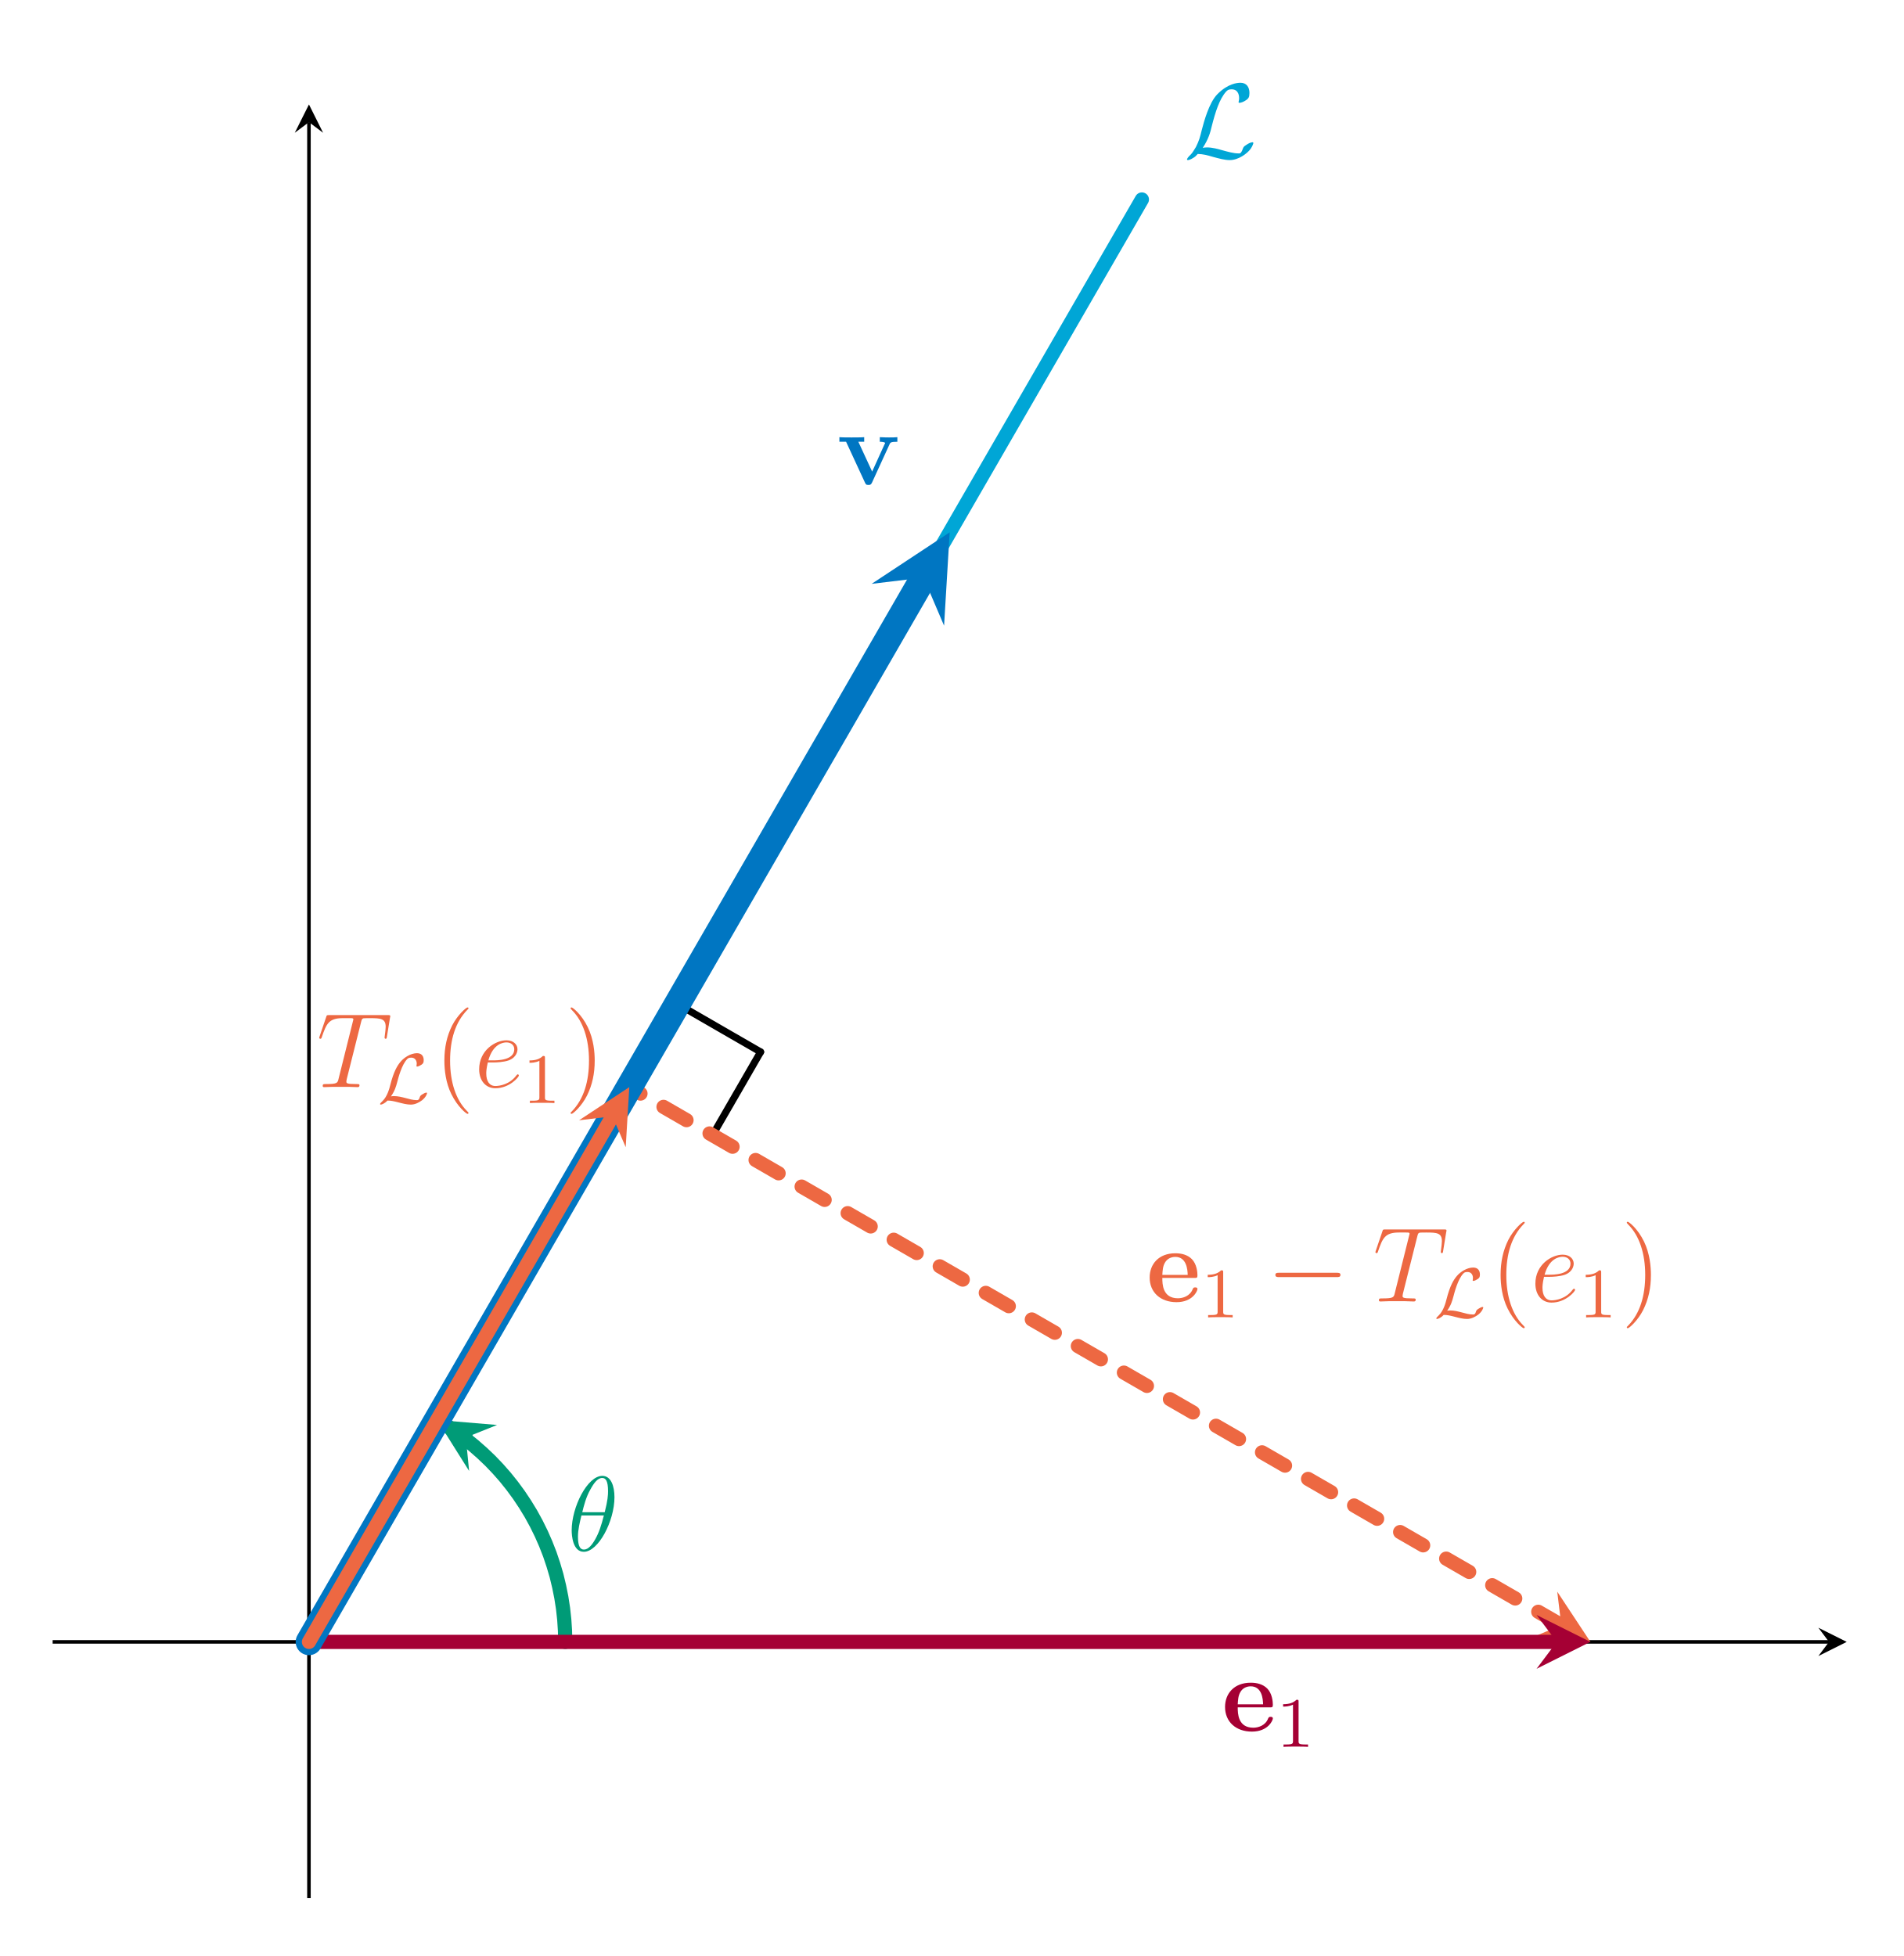
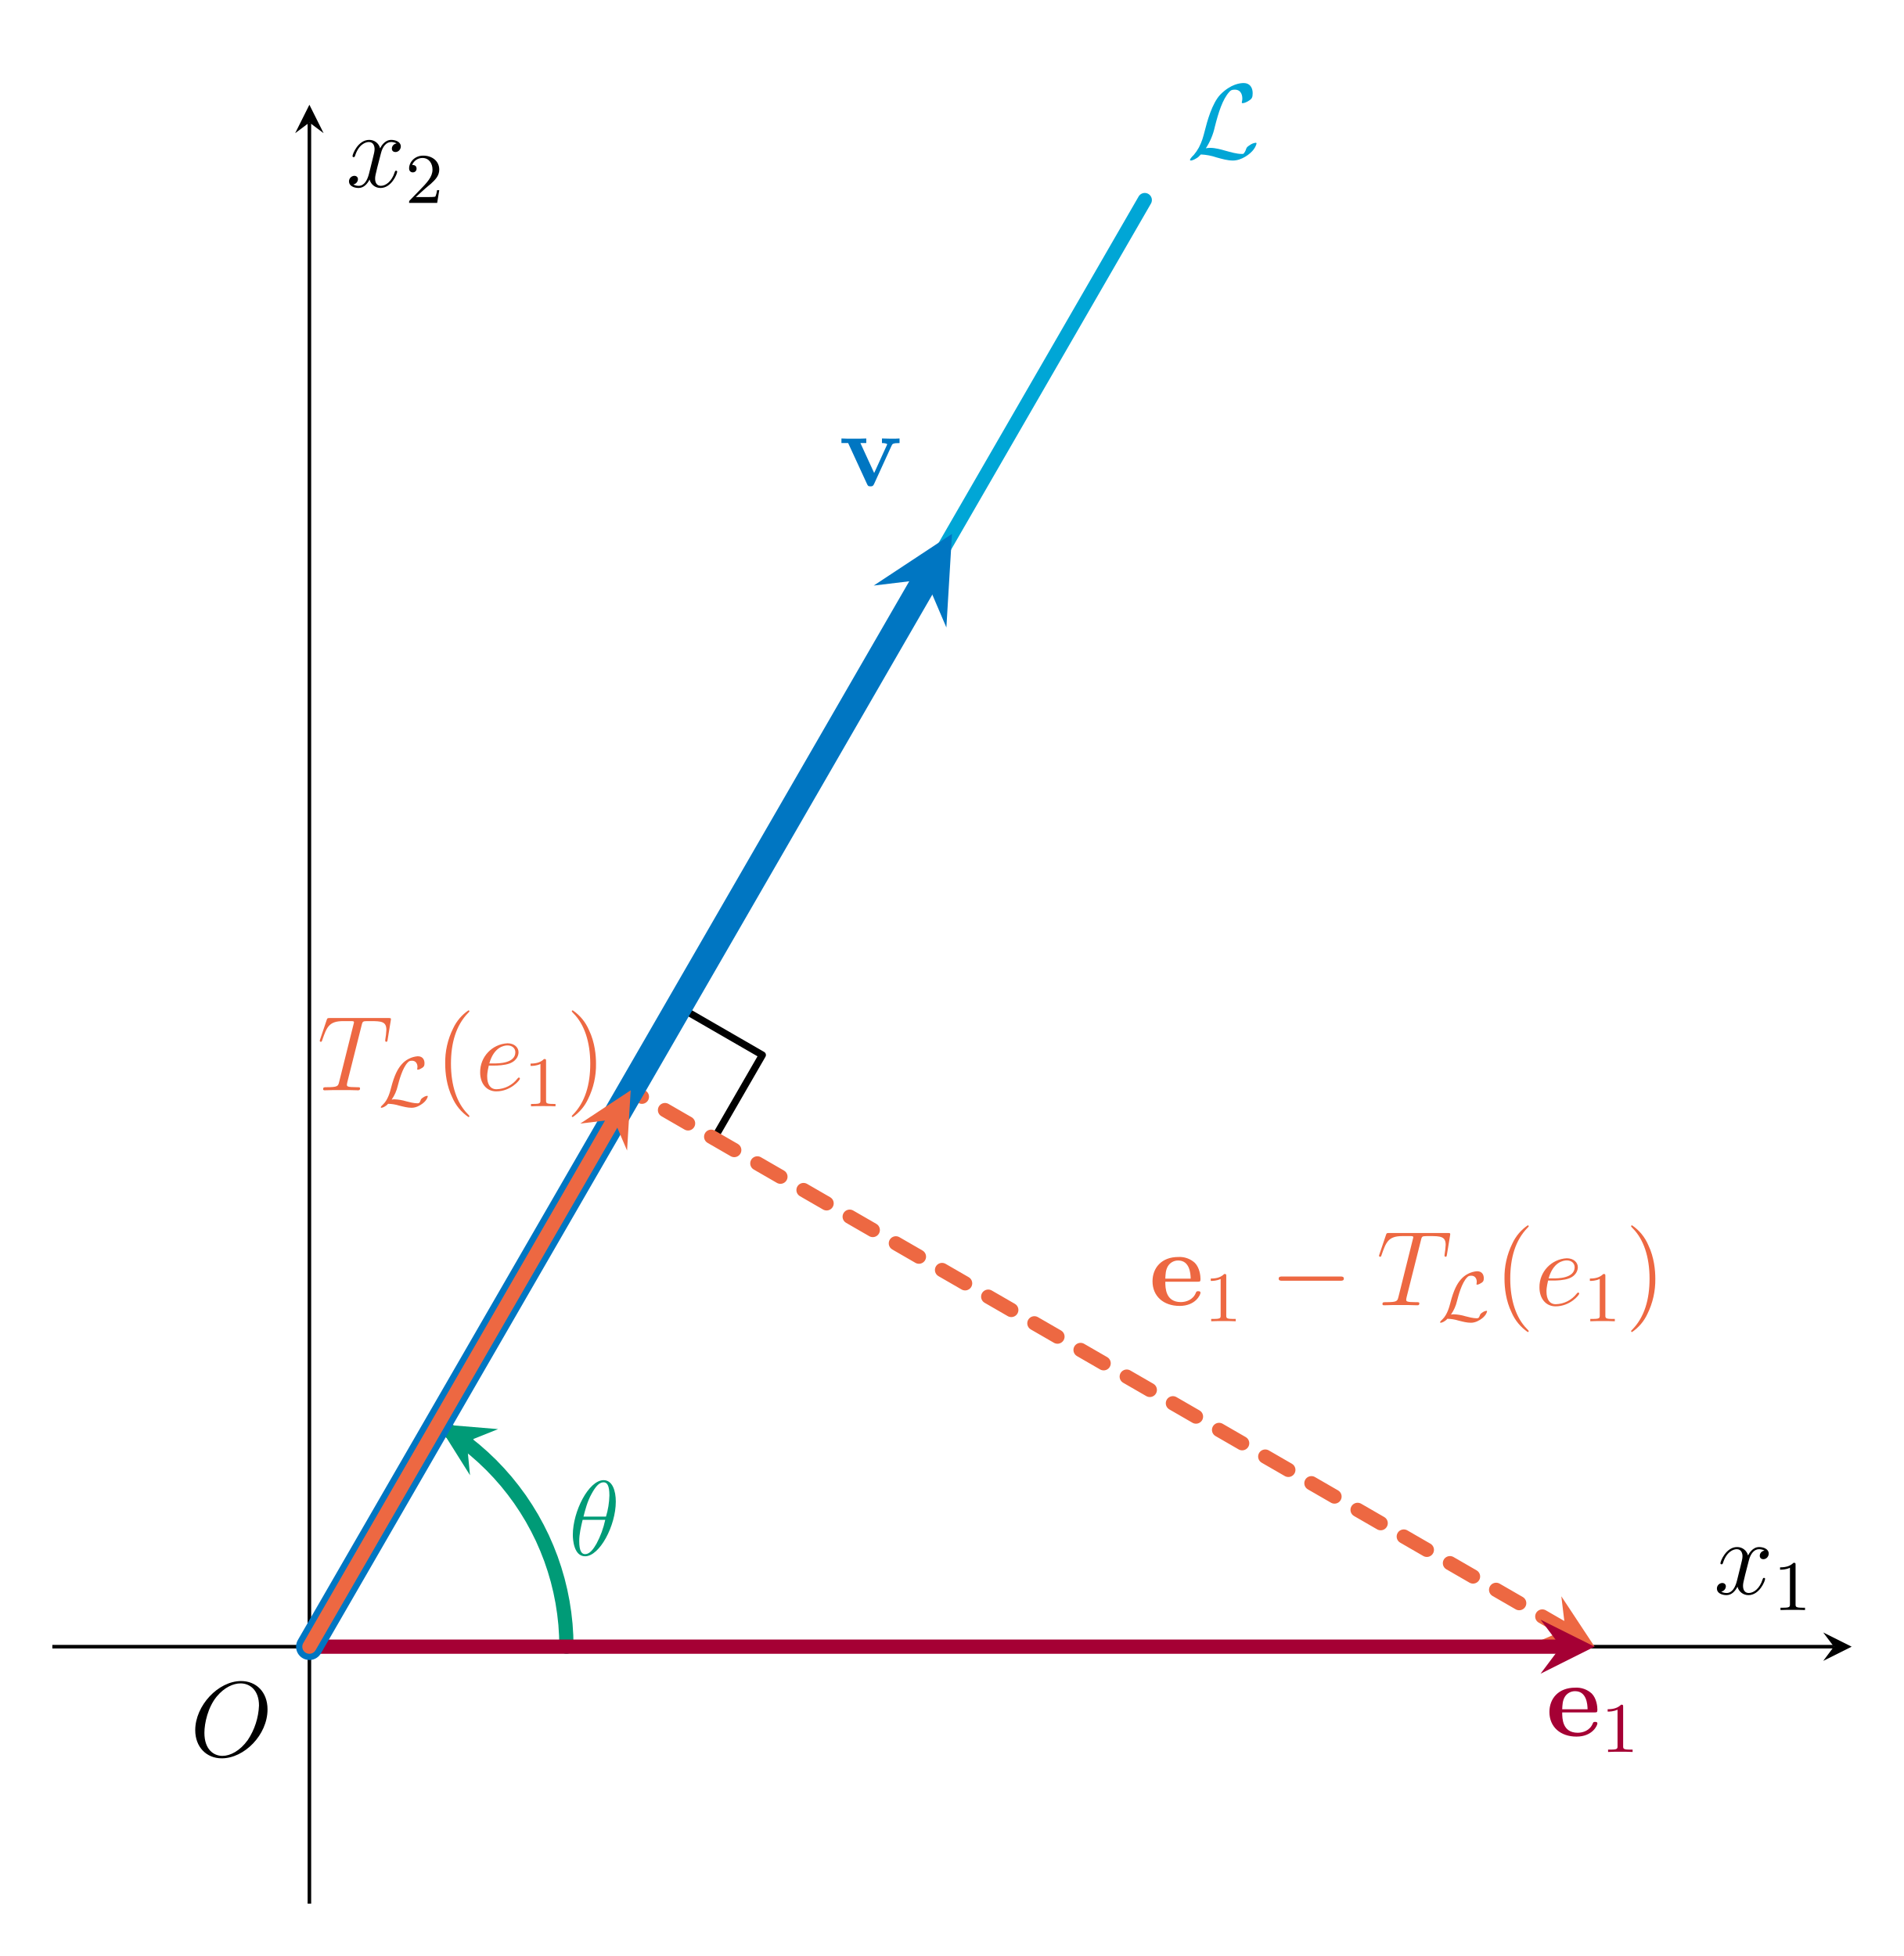
- <svg xmlns="http://www.w3.org/2000/svg" xmlns:xlink="http://www.w3.org/1999/xlink" width="213.478pt" height="219.36pt" viewBox="0 0 213.478 219.36" version="1.2">
-   <defs>
-     <g>
-       <symbol overflow="visible" id="glyph0-0">
-         <path style="stroke:none;" d="" />
-       </symbol>
-       <symbol overflow="visible" id="glyph0-1">
-         <path style="stroke:none;" d="M 5.281 -6 C 5.281 -7.219 4.906 -8.391 3.922 -8.391 C 2.25 -8.391 0.484 -4.906 0.484 -2.281 C 0.484 -1.734 0.594 0.125 1.844 0.125 C 3.469 0.125 5.281 -3.297 5.281 -6 Z M 1.672 -4.312 C 1.844 -5.016 2.094 -6.016 2.578 -6.859 C 2.969 -7.578 3.391 -8.156 3.906 -8.156 C 4.297 -8.156 4.562 -7.828 4.562 -6.672 C 4.562 -6.25 4.531 -5.656 4.188 -4.312 Z M 4.094 -3.953 C 3.797 -2.797 3.547 -2.031 3.125 -1.281 C 2.781 -0.672 2.359 -0.125 1.859 -0.125 C 1.484 -0.125 1.188 -0.406 1.188 -1.578 C 1.188 -2.359 1.391 -3.172 1.578 -3.953 Z M 4.094 -3.953 " />
-       </symbol>
-       <symbol overflow="visible" id="glyph0-2">
-         <path style="stroke:none;" d="M 4.969 -7.266 C 5.047 -7.562 5.062 -7.672 5.25 -7.719 C 5.344 -7.734 5.734 -7.734 5.984 -7.734 C 7.172 -7.734 7.734 -7.688 7.734 -6.766 C 7.734 -6.578 7.688 -6.125 7.625 -5.688 L 7.609 -5.547 C 7.609 -5.5 7.656 -5.422 7.719 -5.422 C 7.844 -5.422 7.844 -5.484 7.875 -5.672 L 8.219 -7.781 C 8.25 -7.891 8.25 -7.922 8.25 -7.953 C 8.25 -8.078 8.172 -8.078 7.938 -8.078 L 1.422 -8.078 C 1.141 -8.078 1.125 -8.078 1.062 -7.859 L 0.328 -5.703 C 0.328 -5.688 0.281 -5.562 0.281 -5.547 C 0.281 -5.484 0.328 -5.422 0.406 -5.422 C 0.5 -5.422 0.531 -5.469 0.578 -5.625 C 1.078 -7.062 1.328 -7.734 2.906 -7.734 L 3.703 -7.734 C 4 -7.734 4.109 -7.734 4.109 -7.609 C 4.109 -7.578 4.109 -7.547 4.047 -7.328 L 2.453 -0.938 C 2.344 -0.469 2.312 -0.344 1.047 -0.344 C 0.75 -0.344 0.672 -0.344 0.672 -0.125 C 0.672 0 0.797 0 0.859 0 C 1.156 0 1.469 -0.031 1.766 -0.031 L 3.625 -0.031 C 3.922 -0.031 4.25 0 4.547 0 C 4.672 0 4.797 0 4.797 -0.219 C 4.797 -0.344 4.703 -0.344 4.406 -0.344 C 3.328 -0.344 3.328 -0.453 3.328 -0.625 C 3.328 -0.641 3.328 -0.734 3.375 -0.922 Z M 4.969 -7.266 " />
-       </symbol>
-       <symbol overflow="visible" id="glyph0-3">
-         <path style="stroke:none;" d="M 2.141 -2.766 C 2.453 -2.766 3.266 -2.797 3.844 -3 C 4.75 -3.344 4.828 -4.047 4.828 -4.25 C 4.828 -4.781 4.375 -5.25 3.594 -5.25 C 2.344 -5.25 0.531 -4.125 0.531 -2 C 0.531 -0.75 1.25 0.125 2.344 0.125 C 3.953 0.125 4.984 -1.141 4.984 -1.297 C 4.984 -1.375 4.906 -1.438 4.859 -1.438 C 4.828 -1.438 4.812 -1.422 4.703 -1.312 C 3.953 -0.297 2.812 -0.125 2.359 -0.125 C 1.688 -0.125 1.328 -0.656 1.328 -1.531 C 1.328 -1.703 1.328 -2 1.5 -2.766 Z M 1.562 -3 C 2.078 -4.844 3.203 -5.016 3.594 -5.016 C 4.109 -5.016 4.469 -4.703 4.469 -4.25 C 4.469 -3 2.562 -3 2.062 -3 Z M 1.562 -3 " />
-       </symbol>
-       <symbol overflow="visible" id="glyph1-0">
-         <path style="stroke:none;" d="" />
-       </symbol>
-       <symbol overflow="visible" id="glyph1-1">
-         <path style="stroke:none;" d="M 2.141 -1.109 C 2.797 -2.109 3 -2.875 3.141 -3.5 C 3.562 -5.156 4.016 -6.578 4.75 -7.406 C 4.906 -7.562 5 -7.672 5.375 -7.672 C 6.203 -7.672 6.219 -6.844 6.219 -6.672 C 6.219 -6.469 6.156 -6.297 6.156 -6.234 C 6.156 -6.156 6.234 -6.156 6.25 -6.156 C 6.438 -6.156 6.766 -6.281 7.062 -6.5 C 7.266 -6.672 7.375 -6.781 7.375 -7.266 C 7.375 -7.922 7.047 -8.406 6.375 -8.406 C 6 -8.406 4.953 -8.312 3.781 -7.125 C 2.828 -6.156 2.266 -4 2.031 -3.109 C 1.828 -2.281 1.734 -1.922 1.375 -1.203 C 1.281 -1.062 0.984 -0.531 0.812 -0.375 C 0.484 -0.078 0.375 0.125 0.375 0.188 C 0.375 0.219 0.391 0.266 0.484 0.266 C 0.531 0.266 0.781 0.219 1.078 0.016 C 1.281 -0.109 1.312 -0.125 1.578 -0.422 C 2.188 -0.406 2.594 -0.297 3.344 -0.078 C 3.953 0.078 4.562 0.266 5.172 0.266 C 6.141 0.266 7.125 -0.469 7.5 -0.984 C 7.734 -1.312 7.812 -1.609 7.812 -1.641 C 7.812 -1.734 7.734 -1.734 7.719 -1.734 C 7.531 -1.734 7.25 -1.594 7.047 -1.453 C 6.719 -1.25 6.703 -1.188 6.625 -0.984 C 6.562 -0.781 6.5 -0.688 6.453 -0.625 C 6.359 -0.484 6.344 -0.484 6.156 -0.484 C 5.594 -0.484 5 -0.656 4.203 -0.875 C 3.875 -0.969 3.219 -1.156 2.625 -1.156 C 2.469 -1.156 2.297 -1.141 2.141 -1.109 Z M 2.141 -1.109 " />
-       </symbol>
-       <symbol overflow="visible" id="glyph1-2">
-         <path style="stroke:none;" d="M 7.859 -2.734 C 8.062 -2.734 8.281 -2.734 8.281 -2.984 C 8.281 -3.219 8.062 -3.219 7.859 -3.219 L 1.406 -3.219 C 1.203 -3.219 0.984 -3.219 0.984 -2.984 C 0.984 -2.734 1.203 -2.734 1.406 -2.734 Z M 7.859 -2.734 " />
-       </symbol>
-       <symbol overflow="visible" id="glyph2-0">
-         <path style="stroke:none;" d="" />
-       </symbol>
-       <symbol overflow="visible" id="glyph2-1">
-         <path style="stroke:none;" d="M 5.391 -2.641 C 5.656 -2.641 5.734 -2.641 5.734 -2.938 C 5.734 -3.297 5.656 -4.188 5.109 -4.75 C 4.609 -5.25 3.938 -5.406 3.25 -5.406 C 1.391 -5.406 0.375 -4.188 0.375 -2.688 C 0.375 -1.016 1.594 0.078 3.391 0.078 C 5.203 0.078 5.734 -1.188 5.734 -1.391 C 5.734 -1.578 5.562 -1.578 5.484 -1.578 C 5.297 -1.578 5.281 -1.531 5.203 -1.391 C 4.906 -0.609 4.109 -0.359 3.547 -0.359 C 1.812 -0.359 1.797 -1.969 1.797 -2.641 Z M 1.797 -2.984 C 1.828 -3.469 1.844 -3.938 2.094 -4.359 C 2.312 -4.75 2.734 -5 3.25 -5 C 4.516 -5 4.625 -3.578 4.641 -2.984 Z M 1.797 -2.984 " />
-       </symbol>
-       <symbol overflow="visible" id="glyph2-2">
-         <path style="stroke:none;" d="M 5.906 -4.5 C 5.984 -4.688 6.031 -4.781 6.781 -4.781 L 6.781 -5.297 C 6.359 -5.266 6.328 -5.266 5.844 -5.266 C 5.516 -5.266 5.5 -5.266 4.812 -5.297 L 4.812 -4.781 C 5.141 -4.781 5.406 -4.719 5.406 -4.641 C 5.406 -4.625 5.406 -4.609 5.344 -4.5 L 3.953 -1.438 L 2.406 -4.781 L 3.062 -4.781 L 3.062 -5.297 C 2.797 -5.266 1.953 -5.266 1.641 -5.266 C 1.281 -5.266 0.594 -5.266 0.281 -5.297 L 0.281 -4.781 L 1.031 -4.781 L 3.141 -0.219 C 3.25 0 3.266 0.062 3.547 0.062 C 3.734 0.062 3.828 0.031 3.938 -0.203 Z M 5.906 -4.5 " />
-       </symbol>
-       <symbol overflow="visible" id="glyph3-0">
-         <path style="stroke:none;" d="" />
-       </symbol>
-       <symbol overflow="visible" id="glyph3-1">
-         <path style="stroke:none;" d="M 2.5 -5.062 C 2.5 -5.281 2.484 -5.281 2.266 -5.281 C 1.938 -4.969 1.516 -4.781 0.766 -4.781 L 0.766 -4.516 C 0.984 -4.516 1.406 -4.516 1.875 -4.734 L 1.875 -0.656 C 1.875 -0.359 1.844 -0.266 1.094 -0.266 L 0.812 -0.266 L 0.812 0 C 1.141 -0.031 1.828 -0.031 2.172 -0.031 C 2.531 -0.031 3.234 -0.031 3.562 0 L 3.562 -0.266 L 3.281 -0.266 C 2.516 -0.266 2.5 -0.359 2.5 -0.656 Z M 2.5 -5.062 " />
-       </symbol>
-       <symbol overflow="visible" id="glyph4-0">
-         <path style="stroke:none;" d="" />
-       </symbol>
-       <symbol overflow="visible" id="glyph4-1">
-         <path style="stroke:none;" d="M 1.484 -0.75 C 1.922 -1.375 2.047 -1.844 2.172 -2.297 C 2.312 -2.828 2.688 -4.297 3.297 -4.922 C 3.406 -5.031 3.484 -5.094 3.766 -5.094 C 4.188 -5.094 4.375 -4.766 4.375 -4.422 C 4.375 -4.297 4.344 -4.188 4.344 -4.156 C 4.344 -4.094 4.391 -4.094 4.422 -4.094 C 4.562 -4.094 4.781 -4.219 4.922 -4.312 C 5.109 -4.453 5.156 -4.531 5.156 -4.828 C 5.156 -5.141 5.016 -5.594 4.406 -5.594 C 3.703 -5.594 2.969 -5.109 2.594 -4.672 C 2.188 -4.203 1.797 -3.547 1.406 -2.016 C 1.312 -1.641 1.078 -0.75 0.547 -0.234 C 0.406 -0.094 0.266 0.031 0.266 0.109 C 0.266 0.156 0.312 0.172 0.344 0.172 C 0.422 0.172 0.766 0.078 1.094 -0.281 C 1.5 -0.281 1.828 -0.203 2.312 -0.078 C 2.859 0.062 3.266 0.172 3.719 0.172 C 4.219 0.172 4.672 -0.094 4.969 -0.312 C 5.438 -0.688 5.531 -1.062 5.531 -1.109 C 5.531 -1.172 5.484 -1.172 5.453 -1.172 C 5.344 -1.172 5.156 -1.078 5.016 -0.984 C 4.781 -0.844 4.766 -0.781 4.719 -0.672 C 4.625 -0.328 4.5 -0.328 4.359 -0.328 C 3.953 -0.328 3.453 -0.469 3.125 -0.562 C 2.703 -0.672 2.266 -0.781 1.812 -0.781 C 1.797 -0.781 1.594 -0.781 1.484 -0.75 Z M 1.484 -0.75 " />
-       </symbol>
-       <symbol overflow="visible" id="glyph5-0">
-         <path style="stroke:none;" d="" />
-       </symbol>
-       <symbol overflow="visible" id="glyph5-1">
-         <path style="stroke:none;" d="M 3.875 2.891 C 3.875 2.859 3.875 2.844 3.672 2.641 C 2.484 1.438 1.812 -0.531 1.812 -2.969 C 1.812 -5.281 2.375 -7.266 3.75 -8.672 C 3.875 -8.781 3.875 -8.812 3.875 -8.844 C 3.875 -8.922 3.812 -8.938 3.766 -8.938 C 3.609 -8.938 2.641 -8.078 2.047 -6.922 C 1.438 -5.703 1.172 -4.438 1.172 -2.969 C 1.172 -1.906 1.328 -0.484 1.953 0.781 C 2.656 2.219 3.641 3 3.766 3 C 3.812 3 3.875 2.969 3.875 2.891 Z M 3.875 2.891 " />
-       </symbol>
-       <symbol overflow="visible" id="glyph5-2">
-         <path style="stroke:none;" d="M 3.359 -2.969 C 3.359 -3.875 3.25 -5.359 2.578 -6.734 C 1.875 -8.172 0.891 -8.938 0.766 -8.938 C 0.719 -8.938 0.656 -8.922 0.656 -8.844 C 0.656 -8.812 0.656 -8.781 0.859 -8.578 C 2.047 -7.375 2.719 -5.406 2.719 -2.984 C 2.719 -0.672 2.156 1.328 0.781 2.734 C 0.656 2.844 0.656 2.859 0.656 2.891 C 0.656 2.969 0.719 3 0.766 3 C 0.922 3 1.891 2.141 2.484 0.969 C 3.094 -0.25 3.359 -1.531 3.359 -2.969 Z M 3.359 -2.969 " />
-       </symbol>
-     </g>
-     <clipPath id="clip1">
-       <path d="M 0.051 22 L 146 22 L 146 218.723 L 0.051 218.723 Z M 0.051 22 " />
-     </clipPath>
-   </defs>
-   <g id="surface1">
-     <path style="fill:none;stroke-width:0.399;stroke-linecap:butt;stroke-linejoin:miter;stroke:rgb(0%,0%,0%);stroke-opacity:1;stroke-miterlimit:10;" d="M 0 28.821 L 199.749 28.821 " transform="matrix(0.997091,0,0,-0.997091,5.902199,212.8699)" />
-     <path style=" stroke:none;fill-rule:nonzero;fill:rgb(0%,0%,0%);fill-opacity:1;" d="M 207.059 184.133 L 203.879 182.543 L 205.07 184.133 L 203.879 185.723 " />
-     <path style="fill:none;stroke-width:0.399;stroke-linecap:butt;stroke-linejoin:miter;stroke:rgb(0%,0%,0%);stroke-opacity:1;stroke-miterlimit:10;" d="M 28.822 -0.001 L 28.822 199.752 " transform="matrix(0.997091,0,0,-0.997091,5.902199,212.8699)" />
-     <path style=" stroke:none;fill-rule:nonzero;fill:rgb(0%,0%,0%);fill-opacity:1;" d="M 34.641 11.715 L 33.051 14.891 L 34.641 13.699 L 36.227 14.891 " />
-     <path style="fill:none;stroke-width:1.594;stroke-linecap:round;stroke-linejoin:miter;stroke:rgb(0%,60.782%,46.666%);stroke-opacity:1;stroke-miterlimit:10;" d="M 57.64 28.821 L 57.613 30.079 L 57.531 31.332 L 57.394 32.582 L 57.202 33.824 L 56.955 35.058 L 56.661 36.28 L 56.305 37.487 L 55.905 38.678 L 55.447 39.849 L 54.941 41.001 L 54.385 42.129 L 53.782 43.23 L 53.127 44.304 L 52.43 45.35 L 51.686 46.364 L 50.898 47.348 L 50.068 48.292 L 49.198 49.201 L 48.289 50.066 L 47.345 50.897 L 46.365 51.684 L 45.351 52.429 L 44.305 53.126 L 46.463 51.814 " transform="matrix(0.997091,0,0,-0.997091,5.902199,212.8699)" />
-     <path style=" stroke:none;fill-rule:nonzero;fill:rgb(0%,60.782%,46.666%);fill-opacity:1;" d="M 49.008 159.246 L 52.598 164.965 L 52.23 161.207 L 55.734 159.805 " />
-     <g style="fill:rgb(0%,60.782%,46.666%);fill-opacity:1;">
-       <use xlink:href="#glyph0-1" x="63.614" y="173.905" />
-     </g>
-     <path style="fill:none;stroke-width:1.594;stroke-linecap:round;stroke-linejoin:miter;stroke:rgb(0%,65.099%,83.922%);stroke-opacity:1;stroke-miterlimit:10;" d="M 28.822 28.821 L 32.724 35.579 L 36.626 42.341 L 40.528 49.099 L 44.43 55.861 L 48.336 62.619 L 52.238 69.38 L 56.14 76.138 L 60.042 82.9 L 63.944 89.658 L 67.846 96.42 L 71.752 103.178 L 75.654 109.936 L 79.556 116.698 L 83.458 123.456 L 87.36 130.218 L 91.266 136.975 L 95.168 143.737 L 99.07 150.495 L 102.972 157.257 L 106.874 164.015 L 110.779 170.777 L 114.681 177.535 L 118.583 184.297 L 122.485 191.055 " transform="matrix(0.997091,0,0,-0.997091,5.902199,212.8699)" />
-     <g style="fill:rgb(0%,65.099%,83.922%);fill-opacity:1;">
-       <use xlink:href="#glyph1-1" x="132.715" y="17.688" />
-     </g>
-     <path style="fill:none;stroke-width:0.797;stroke-linecap:round;stroke-linejoin:miter;stroke:rgb(0%,0%,0%);stroke-opacity:1;stroke-miterlimit:10;" d="M 70.251 100.581 L 70.639 100.353 L 71.031 100.13 L 71.419 99.903 L 71.811 99.679 L 72.198 99.452 L 72.59 99.229 L 72.978 99.002 L 73.37 98.778 L 73.762 98.551 L 74.149 98.328 L 74.541 98.101 L 74.929 97.877 L 75.321 97.65 L 75.709 97.427 L 76.1 97.2 L 76.488 96.976 L 76.88 96.753 L 77.268 96.526 L 77.66 96.302 L 78.051 96.075 L 78.439 95.852 L 78.831 95.625 L 79.219 95.401 L 79.611 95.174 " transform="matrix(0.997091,0,0,-0.997091,5.902199,212.8699)" />
-     <path style="fill:none;stroke-width:0.797;stroke-linecap:round;stroke-linejoin:miter;stroke:rgb(0%,0%,0%);stroke-opacity:1;stroke-miterlimit:10;" d="M 74.204 85.815 L 74.432 86.207 L 74.655 86.595 L 74.882 86.986 L 75.105 87.374 L 75.333 87.766 L 75.556 88.154 L 75.783 88.545 L 76.006 88.933 L 76.234 89.325 L 76.457 89.717 L 76.684 90.105 L 76.907 90.496 L 77.135 90.884 L 77.358 91.276 L 77.585 91.664 L 77.809 92.056 L 78.032 92.444 L 78.259 92.835 L 78.482 93.223 L 78.71 93.615 L 78.933 94.007 L 79.16 94.395 L 79.383 94.786 L 79.611 95.174 " transform="matrix(0.997091,0,0,-0.997091,5.902199,212.8699)" />
-     <path style="fill:none;stroke-width:1.594;stroke-linecap:round;stroke-linejoin:miter;stroke:rgb(92.94%,40.784%,25.882%);stroke-opacity:1;stroke-dasharray:2.989,2.989;stroke-miterlimit:10;" d="M 169.646 30.713 L 64.845 91.217 " transform="matrix(0.997091,0,0,-0.997091,5.902199,212.8699)" />
-     <path style=" stroke:none;fill-rule:nonzero;fill:rgb(92.94%,40.784%,25.882%);fill-opacity:1;" d="M 178.32 184.133 L 174.602 178.5 L 175.055 182.246 L 171.582 183.73 " />
-     <path style="fill:none;stroke-width:1.594;stroke-linecap:round;stroke-linejoin:miter;stroke:rgb(64.705%,0%,20.392%);stroke-opacity:1;stroke-miterlimit:10;" d="M 28.822 28.821 L 169.137 28.821 " transform="matrix(0.997091,0,0,-0.997091,5.902199,212.8699)" />
-     <path style=" stroke:none;fill-rule:nonzero;fill:rgb(64.705%,0%,20.392%);fill-opacity:1;" d="M 178.32 184.133 L 172.281 181.113 L 174.547 184.133 L 172.281 187.152 " />
-     <g style="fill:rgb(64.705%,0%,20.392%);fill-opacity:1;">
-       <use xlink:href="#glyph2-1" x="136.981" y="194.117" />
-     </g>
-     <g style="fill:rgb(64.705%,0%,20.392%);fill-opacity:1;">
-       <use xlink:href="#glyph3-1" x="143.099" y="195.905" />
-     </g>
-     <g clip-path="url(#clip1)" clip-rule="nonzero">
-       <path style="fill:none;stroke-width:2.989;stroke-linecap:round;stroke-linejoin:miter;stroke:rgb(0%,46.274%,76.076%);stroke-opacity:1;stroke-miterlimit:10;" d="M 28.822 28.821 L 34.824 39.218 L 37.825 44.421 L 40.83 49.62 L 43.831 54.818 L 46.832 60.021 L 49.837 65.22 L 55.838 75.617 L 58.843 80.82 L 67.846 96.416 L 70.851 101.619 L 76.853 112.016 L 79.857 117.219 L 85.859 127.616 L 88.864 132.815 L 91.865 138.018 L 97.867 148.415 L 97.933 148.525 " transform="matrix(0.997091,0,0,-0.997091,5.902199,212.8699)" />
-     </g>
-     <path style=" stroke:none;fill-rule:nonzero;fill:rgb(0%,46.274%,76.076%);fill-opacity:1;" d="M 106.48 59.699 L 97.73 65.477 L 103.551 64.777 L 105.852 70.168 " />
-     <g style="fill:rgb(0%,46.274%,76.076%);fill-opacity:1;">
-       <use xlink:href="#glyph2-2" x="93.834" y="54.324" />
-     </g>
-     <path style="fill:none;stroke-width:1.594;stroke-linecap:round;stroke-linejoin:miter;stroke:rgb(92.94%,40.784%,25.882%);stroke-opacity:1;stroke-miterlimit:10;" d="M 28.822 28.821 L 30.323 31.422 L 31.823 34.02 L 33.324 36.621 L 34.824 39.218 L 37.825 44.421 L 39.329 47.018 L 42.33 52.221 L 43.831 54.818 L 46.832 60.021 L 48.336 62.619 L 51.337 67.821 L 52.837 70.419 L 54.338 73.02 L 55.838 75.617 L 57.339 78.219 L 58.843 80.82 L 60.344 83.417 L 63.345 88.62 L 62.953 87.938 " transform="matrix(0.997091,0,0,-0.997091,5.902199,212.8699)" />
-     <path style=" stroke:none;fill-rule:nonzero;fill:rgb(92.94%,40.784%,25.882%);fill-opacity:1;" d="M 70.559 121.918 L 64.926 125.637 L 68.672 125.188 L 70.156 128.656 " />
-     <g style="fill:rgb(92.94%,40.784%,25.882%);fill-opacity:1;">
-       <use xlink:href="#glyph0-2" x="35.509" y="121.918" />
-     </g>
-     <g style="fill:rgb(92.94%,40.784%,25.882%);fill-opacity:1;">
-       <use xlink:href="#glyph4-1" x="42.35" y="123.706" />
-     </g>
-     <g style="fill:rgb(92.94%,40.784%,25.882%);fill-opacity:1;">
-       <use xlink:href="#glyph5-1" x="48.653" y="121.918" />
-     </g>
-     <g style="fill:rgb(92.94%,40.784%,25.882%);fill-opacity:1;">
-       <use xlink:href="#glyph0-3" x="53.193" y="121.918" />
-     </g>
-     <g style="fill:rgb(92.94%,40.784%,25.882%);fill-opacity:1;">
-       <use xlink:href="#glyph3-1" x="58.602" y="123.706" />
-     </g>
-     <g style="fill:rgb(92.94%,40.784%,25.882%);fill-opacity:1;">
-       <use xlink:href="#glyph5-2" x="63.321" y="121.918" />
-     </g>
-     <g style="fill:rgb(92.94%,40.784%,25.882%);fill-opacity:1;">
-       <use xlink:href="#glyph2-1" x="128.527" y="145.957" />
-     </g>
-     <g style="fill:rgb(92.94%,40.784%,25.882%);fill-opacity:1;">
-       <use xlink:href="#glyph3-1" x="134.647" y="147.745" />
-     </g>
-     <g style="fill:rgb(92.94%,40.784%,25.882%);fill-opacity:1;">
-       <use xlink:href="#glyph1-2" x="142.014" y="145.957" />
-     </g>
-     <g style="fill:rgb(92.94%,40.784%,25.882%);fill-opacity:1;">
-       <use xlink:href="#glyph0-2" x="153.934" y="145.957" />
-     </g>
-     <g style="fill:rgb(92.94%,40.784%,25.882%);fill-opacity:1;">
-       <use xlink:href="#glyph4-1" x="160.775" y="147.745" />
-     </g>
-     <g style="fill:rgb(92.94%,40.784%,25.882%);fill-opacity:1;">
-       <use xlink:href="#glyph5-1" x="167.079" y="145.957" />
-     </g>
-     <g style="fill:rgb(92.94%,40.784%,25.882%);fill-opacity:1;">
-       <use xlink:href="#glyph0-3" x="171.619" y="145.957" />
-     </g>
-     <g style="fill:rgb(92.94%,40.784%,25.882%);fill-opacity:1;">
-       <use xlink:href="#glyph3-1" x="177.028" y="147.745" />
-     </g>
-     <g style="fill:rgb(92.94%,40.784%,25.882%);fill-opacity:1;">
-       <use xlink:href="#glyph5-2" x="181.746" y="145.957" />
-     </g>
-   </g>
+ <svg xmlns="http://www.w3.org/2000/svg" xmlns:xlink="http://www.w3.org/1999/xlink" width="284.637" height="292.48" viewBox="0 0 213.478 219.36">
+   <path stroke-width=".399" stroke-miterlimit="10" fill="none" stroke="#000" d="M5.869 184.67H205.62" />
+   <path d="m207.613 184.67-3.188-1.594 1.195 1.594-1.195 1.595" />
+   <path stroke-width=".399" stroke-miterlimit="10" fill="none" stroke="#000" d="M34.69 213.491V13.74" />
+   <path d="m34.69 11.747-1.594 3.188 1.594-1.195 1.594 1.195" />
+   <path stroke-width="1.594" stroke-linecap="round" stroke-miterlimit="10" fill="none" stroke="#009b77" d="m63.51 184.67-.029-1.256-.08-1.255-.139-1.25-.19-1.243-.246-1.233-.298-1.222-.353-1.207-.403-1.191-.457-1.17-.505-1.153-.558-1.127-.603-1.103-.654-1.074-.697-1.046-.745-1.013-.786-.982-.83-.945-.868-.908-.91-.87-.944-.83-.982-.785-1.013-.745-1.046-.697 2.16 1.313" />
+   <path d="m49.1 159.711 3.6 5.735-.366-3.768 3.514-1.407" fill="#009b77" />
+   <symbol id="a">
+     <path d="M.403.513c0 .102-.032.201-.114.201C.149.714 0 .421 0 .201 0 .155.01 0 .115 0c.136 0 .288.286.288.513M.1.372c.015.059.036.143.076.214.033.06.068.108.112.108C.321.694.343.666.343.57A.744.744 0 0 0 .311.372H.1m.204-.03A.845.845 0 0 0 .222.118C.193.067.158.02.116.02.085.02.06.044.06.143c0 .065.016.133.032.199h.212z" />
+   </symbol>
+   <use xlink:href="#a" transform="matrix(11.9552 0 0 -11.9552 64.227 174.532)" fill="#009b77" />
+   <path stroke-width="1.594" stroke-linecap="round" stroke-miterlimit="10" fill="none" stroke="#00a6d6" d="m34.69 184.67 3.902-6.76 3.903-6.759 3.903-6.76 3.902-6.76 3.903-6.76 3.903-6.76 3.903-6.759 3.902-6.76 3.903-6.76 3.903-6.76 3.903-6.759 3.902-6.76 3.903-6.76 3.903-6.76 3.902-6.759 3.903-6.76 3.903-6.76 3.903-6.76 3.902-6.759 3.903-6.76 3.903-6.76 3.903-6.76 3.902-6.759 3.903-6.76" />
+   <symbol id="b">
+     <path d="M.149.115a.602.602 0 0 1 .084.201c.035.138.073.258.135.327.012.013.02.022.052.022.069 0 .071-.069.071-.083C.491.564.486.55.486.545c0-.007.006-.007.007-.007.016 0 .043.011.068.029.018.014.027.024.027.065C.588.686.56.727.504.727.472.727.384.719.286.62.206.538.159.358.14.283.122.214.114.183.084.123A.445.445 0 0 0 .037.054C.01.029 0 .011 0 .006 0 .004.002 0 .009 0 .013 0 .034.004.06.021c.017.01.019.012.042.036A.529.529 0 0 0 .25.029C.301.015.352 0 .403 0c.081 0 .163.061.195.105.02.027.026.052.026.055 0 .007-.006.007-.007.007A.119.119 0 0 1 .56.144C.533.127.531.121.525.104.52.088.514.08.51.074.502.062.501.062.486.062.438.062.388.077.322.095.294.103.239.119.189.119a.181.181 0 0 1-.04-.004z" />
+   </symbol>
+   <use xlink:href="#b" transform="matrix(11.9552 0 0 -11.9552 133.423 18.004)" fill="#00a6d6" />
+   <path stroke-width=".797" stroke-linecap="round" stroke-miterlimit="10" fill="none" stroke="#000" d="m76.119 112.912.39.225.39.225.39.226.39.225.39.225.39.225.39.225.39.225.39.226.39.225.39.225.39.225.39.225.39.225.39.226.39.225.39.225.39.225.39.225.39.225.39.225.39.226.39.225.39.225M80.075 127.676l.225-.39.225-.39.225-.39.226-.39.225-.39.225-.39.225-.39.225-.39.225-.39.226-.39.225-.39.225-.39.225-.39.225-.39.225-.39.225-.39.226-.39.225-.39.225-.39.225-.39.225-.39.225-.39.226-.39.225-.39" />
+   <path stroke-width="1.594" stroke-linecap="round" stroke-dasharray="2.989,2.989" stroke-miterlimit="10" fill="none" stroke="#ed6842" d="M175.514 182.778 70.715 122.272" />
+   <path d="m178.792 184.67-3.731-5.65.453 3.758-3.482 1.487" fill="#ed6842" />
+   <path stroke-width="1.594" stroke-linecap="round" stroke-miterlimit="10" fill="none" stroke="#a50034" d="M34.69 184.67h140.314" />
+   <path d="m178.79 184.67-6.058-3.028 2.272 3.028-2.272 3.03" fill="#a50034" />
+   <symbol id="c">
+     <path d="M.421.227c.023 0 .029 0 .029.025 0 .03-.007.105-.053.152a.211.211 0 0 1-.156.055C.085.459 0 .357 0 .231 0 .091.103 0 .254 0 .405 0 .45.106.45.123.45.138.435.138.429.138.413.138.412.135.406.122.38.057.314.036.266.036.121.036.12.171.12.227h.301M.12.256c.002.041.003.08.024.116a.111.111 0 0 0 .097.054c.107 0 .116-.12.117-.17H.12z" />
+   </symbol>
+   <use xlink:href="#c" transform="matrix(11.9552 0 0 -11.9552 173.724 194.755)" fill="#a50034" />
+   <symbol id="d">
+     <path d="M.218.637c0 .027-.002.028-.029.028C.148.625.095.601 0 .601V.568c.027 0 .081 0 .139.027V.082C.139.045.136.033.041.033H.006V0c.041.003.127.003.172.003C.223.003.31.003.351 0v.033H.316C.221.033.218.045.218.082v.555z" />
+   </symbol>
+   <use xlink:href="#d" transform="matrix(7.9701 0 0 -7.9701 180.254 196.477)" fill="#a50034" />
+   <path stroke-width="2.989" stroke-linecap="round" stroke-miterlimit="10" fill="none" stroke="#0076c2" d="m34.69 184.67 3.002-5.2 3.002-5.2 3.002-5.199 3.002-5.2 3.002-5.2 3.002-5.2 3.002-5.2 3.002-5.199 3.002-5.2 3.002-5.2 3.002-5.2 3.003-5.2 3.002-5.199 3.002-5.2 3.002-5.2 3.002-5.2 3.002-5.2 3.002-5.199 3.002-5.2 3.002-5.2 3.002-5.2 3.002-5.2 3.003-5.199.063-.11" />
+   <path d="m106.74 59.875-8.775 5.794 5.836-.703 2.309 5.405" fill="#0076c2" />
+   <symbol id="e">
+     <path d="M.471.383c.007.015.011.023.074.023v.043C.509.447.507.447.466.447L.38.449V.406C.407.406.429.401.429.394L.424.382.307.125.178.406h.055v.043C.21.447.14.447.113.447c-.029 0-.087 0-.113.002V.406h.063L.239.024C.248.005.25 0 .273 0c.016 0 .024.002.033.022l.165.361z" />
+   </symbol>
+   <use xlink:href="#e" transform="matrix(11.9552 0 0 -11.9552 94.344 54.542)" fill="#0076c2" />
+   <path stroke-width="1.594" stroke-linecap="round" stroke-miterlimit="10" fill="none" stroke="#ed6842" d="m34.69 184.67 1.5-2.6 1.502-2.6 1.5-2.6 1.502-2.6 1.5-2.6 1.502-2.6 1.5-2.599 1.502-2.6 1.501-2.6 1.501-2.6 1.501-2.6 1.501-2.6 1.501-2.6 1.501-2.6 1.501-2.6 1.501-2.6 1.502-2.6 1.5-2.6 1.502-2.6 1.5-2.599 1.502-2.6 1.5-2.6 1.502-2.6-.392.679" />
+   <path d="m70.715 122.272-5.652 3.732 3.759-.453 1.487 3.481" fill="#ed6842" />
+   <symbol id="f">
+     <path d="M.393.61c.006.024.008.033.023.037.008.002.041.002.062.002.1 0 .147-.004.147-.082a.747.747 0 0 0-.01-.09L.614.465c0-.004.004-.01.01-.01.01 0 .01.005.013.021l.029.177.002.014c0 .011-.006.011-.026.011H.095C.072.678.071.677.065.659L.004.479A.103.103 0 0 1 0 .465a.01.01 0 0 1 .01-.01c.008 0 .01.004.014.017.042.121.063.177.196.177h.067c.024 0 .034 0 .034-.011 0-.003 0-.005-.005-.023L.182.078C.172.039.17.029.064.029.039.029.032.029.032.01.032 0 .043 0 .048 0l.076.002H.28L.357 0c.011 0 .021 0 .021.019 0 .01-.007.01-.033.01-.09 0-.09.009-.09.024 0 .001 0 .008.004.024L.393.61z" />
+   </symbol>
+   <use xlink:href="#f" transform="matrix(11.9552 0 0 -11.9552 35.849 122.274)" fill="#ed6842" />
+   <symbol id="g">
+     <path d="M.153.115a.55.55 0 0 1 .086.194c.018.068.065.253.142.33.014.014.023.023.059.023C.492.662.516.62.516.577.516.561.512.547.512.543c0-.007.007-.007.01-.007.017 0 .045.015.063.027.023.017.03.028.03.065C.615.667.597.725.52.725A.335.335 0 0 1 .292.609C.241.55.192.466.143.274.131.228.102.115.035.05.017.033 0 .017 0 .007 0 .001.005 0 .01 0c.009 0 .053.011.093.056A.566.566 0 0 0 .257.031C.325.014.377 0 .434 0c.063 0 .12.033.156.061.06.046.071.094.071.1 0 .007-.006.007-.01.007A.125.125 0 0 1 .596.145C.568.127.565.119.56.105.547.063.532.063.514.063.464.063.401.08.358.091a.648.648 0 0 1-.165.028c-.001 0-.026 0-.04-.004z" />
+   </symbol>
+   <use xlink:href="#g" transform="matrix(7.9701 0 0 -7.9701 42.694 124.234)" fill="#ed6842" />
+   <symbol id="h">
+     <path d="M.227.008c0 .003 0 .005-.017.022C.11.131.054.296.054.5c0 .194.047.361.163.479.01.009.01.011.01.014 0 .006-.005.008-.009.008a.42.42 0 0 1-.144-.17A.713.713 0 0 1 0 .5C0 .411.014.292.066.185A.426.426 0 0 1 .218 0c.004 0 .009.002.009.008z" />
+   </symbol>
+   <use xlink:href="#h" transform="matrix(11.9552 0 0 -11.9552 49.917 125.275)" fill="#ed6842" />
+   <symbol id="i">
+     <path d="M.134.242c.027 0 .095.002.143.02C.353.291.36.349.36.367.36.411.322.451.256.451A.27.27 0 0 1 0 .178C0 .073.06 0 .151 0c.136 0 .222.106.222.119C.373.125.367.13.363.13.36.13.359.129.35.12a.256.256 0 0 0-.197-.1C.096.02.066.065.066.139c0 .014 0 .039.015.103h.053m-.048.02c.043.154.138.169.17.169C.3.431.33.405.33.367.33.262.17.262.128.262H.086z" />
+   </symbol>
+   <use xlink:href="#i" transform="matrix(11.9552 0 0 -11.9552 53.836 122.394)" fill="#ed6842" />
+   <use xlink:href="#d" transform="matrix(7.9701 0 0 -7.9701 59.488 124.067)" fill="#ed6842" />
+   <symbol id="j">
+     <path d="M.227.5c0 .076-.01.2-.066.316a.426.426 0 0 1-.152.185C.005 1.001 0 .999 0 .993 0 .99 0 .988.017.971.117.87.173.705.173.501.173.307.126.14.01.022 0 .013 0 .011 0 .008 0 .002.005 0 .009 0a.42.42 0 0 1 .144.17.72.72 0 0 1 .074.33z" />
+   </symbol>
+   <use xlink:href="#j" transform="matrix(11.9552 0 0 -11.9552 64.113 125.275)" fill="#ed6842" />
+   <use xlink:href="#c" transform="matrix(11.9552 0 0 -11.9552 129.223 146.455)" fill="#ed6842" />
+   <use xlink:href="#d" transform="matrix(7.9701 0 0 -7.9701 135.754 148.176)" fill="#ed6842" />
+   <symbol id="k">
+     <path d="M.576 0c.017 0 .035 0 .035.02S.593.04.576.04H.035C.018.04 0 .04 0 .02S.018 0 .035 0h.541z" />
+   </symbol>
+   <use xlink:href="#k" transform="matrix(11.9552 0 0 -11.9552 143.37 143.633)" fill="#ed6842" />
+   <use xlink:href="#f" transform="matrix(11.9552 0 0 -11.9552 154.62 146.383)" fill="#ed6842" />
+   <use xlink:href="#g" transform="matrix(7.9701 0 0 -7.9701 161.465 148.343)" fill="#ed6842" />
+   <use xlink:href="#h" transform="matrix(11.9552 0 0 -11.9552 168.688 149.384)" fill="#ed6842" />
+   <use xlink:href="#i" transform="matrix(11.9552 0 0 -11.9552 172.607 146.503)" fill="#ed6842" />
+   <use xlink:href="#d" transform="matrix(7.9701 0 0 -7.9701 178.26 148.176)" fill="#ed6842" />
+   <use xlink:href="#j" transform="matrix(11.9552 0 0 -11.9552 182.884 149.384)" fill="#ed6842" />
+   <symbol id="l">
+     <path d="M.678.459C.678.624.57.725.43.725.216.725 0 .495 0 .264 0 .107.104 0 .249 0c.21 0 .429.219.429.459M.255.023c-.082 0-.169.06-.169.216 0 .091.033.24.115.34.073.088.157.124.224.124.088 0 .173-.064.173-.208A.631.631 0 0 0 .493.172C.42.07.329.023.255.023z" />
+   </symbol>
+   <use xlink:href="#l" transform="matrix(11.9552 0 0 -11.9552 21.89 197.192)" />
+   <symbol id="m">
+     <path d="M.446.418C.414.412.402.388.402.369c0-.024.019-.032.033-.032.03 0 .051.026.051.053 0 .042-.048.061-.09.061C.335.451.301.391.292.372a.104.104 0 0 1-.103.079C.087.451.033.32.033.298c0-.004.004-.009.011-.009.008 0 .01.006.012.01.034.111.101.132.13.132C.231.431.24.389.24.365.24.343.234.32.222.272L.188.135C.173.075.144.02.091.02.086.02.061.02.04.033a.052.052 0 0 1 .044.049c0 .02-.015.032-.034.032A.052.052 0 0 1 0 .061C0 .019.047 0 .09 0c.048 0 .082.038.103.079A.105.105 0 0 1 .296 0c.102 0 .156.131.156.153 0 .005-.004.009-.01.009C.433.162.432.157.429.149.402.061.344.02.299.02.264.02.245.046.245.087c0 .022.004.038.02.104L.3.327c.015.06.049.104.095.104.002 0 .03 0 .051-.013z" />
+   </symbol>
+   <use xlink:href="#m" transform="matrix(11.9552 0 0 -11.9552 192.504 178.89)" />
+   <use xlink:href="#d" transform="matrix(7.9701 0 0 -7.9701 199.586 180.564)" />
+   <use xlink:href="#m" transform="matrix(11.9552 0 0 -11.9552 39.13 21.08)" />
+   <symbol id="n">
+     <path d="M.229.204c.016.015.058.048.074.062.062.057.121.112.121.203 0 .119-.1.196-.225.196C.079.665 0 .574 0 .485 0 .436.039.429.053.429c.021 0 .052.015.052.053 0 .052-.05.052-.062.052a.155.155 0 0 0 .145.098C.281.632.329.553.329.469.329.365.256.289.138.168L.012.038C0 .027 0 .025 0 0h.395l.029.179H.393A.316.316 0 0 0 .37.09C.364.082.288.082.272.082H.094l.135.122z" />
+   </symbol>
+   <use xlink:href="#n" transform="matrix(7.9701 0 0 -7.9701 45.87 22.753)" />
</svg>
